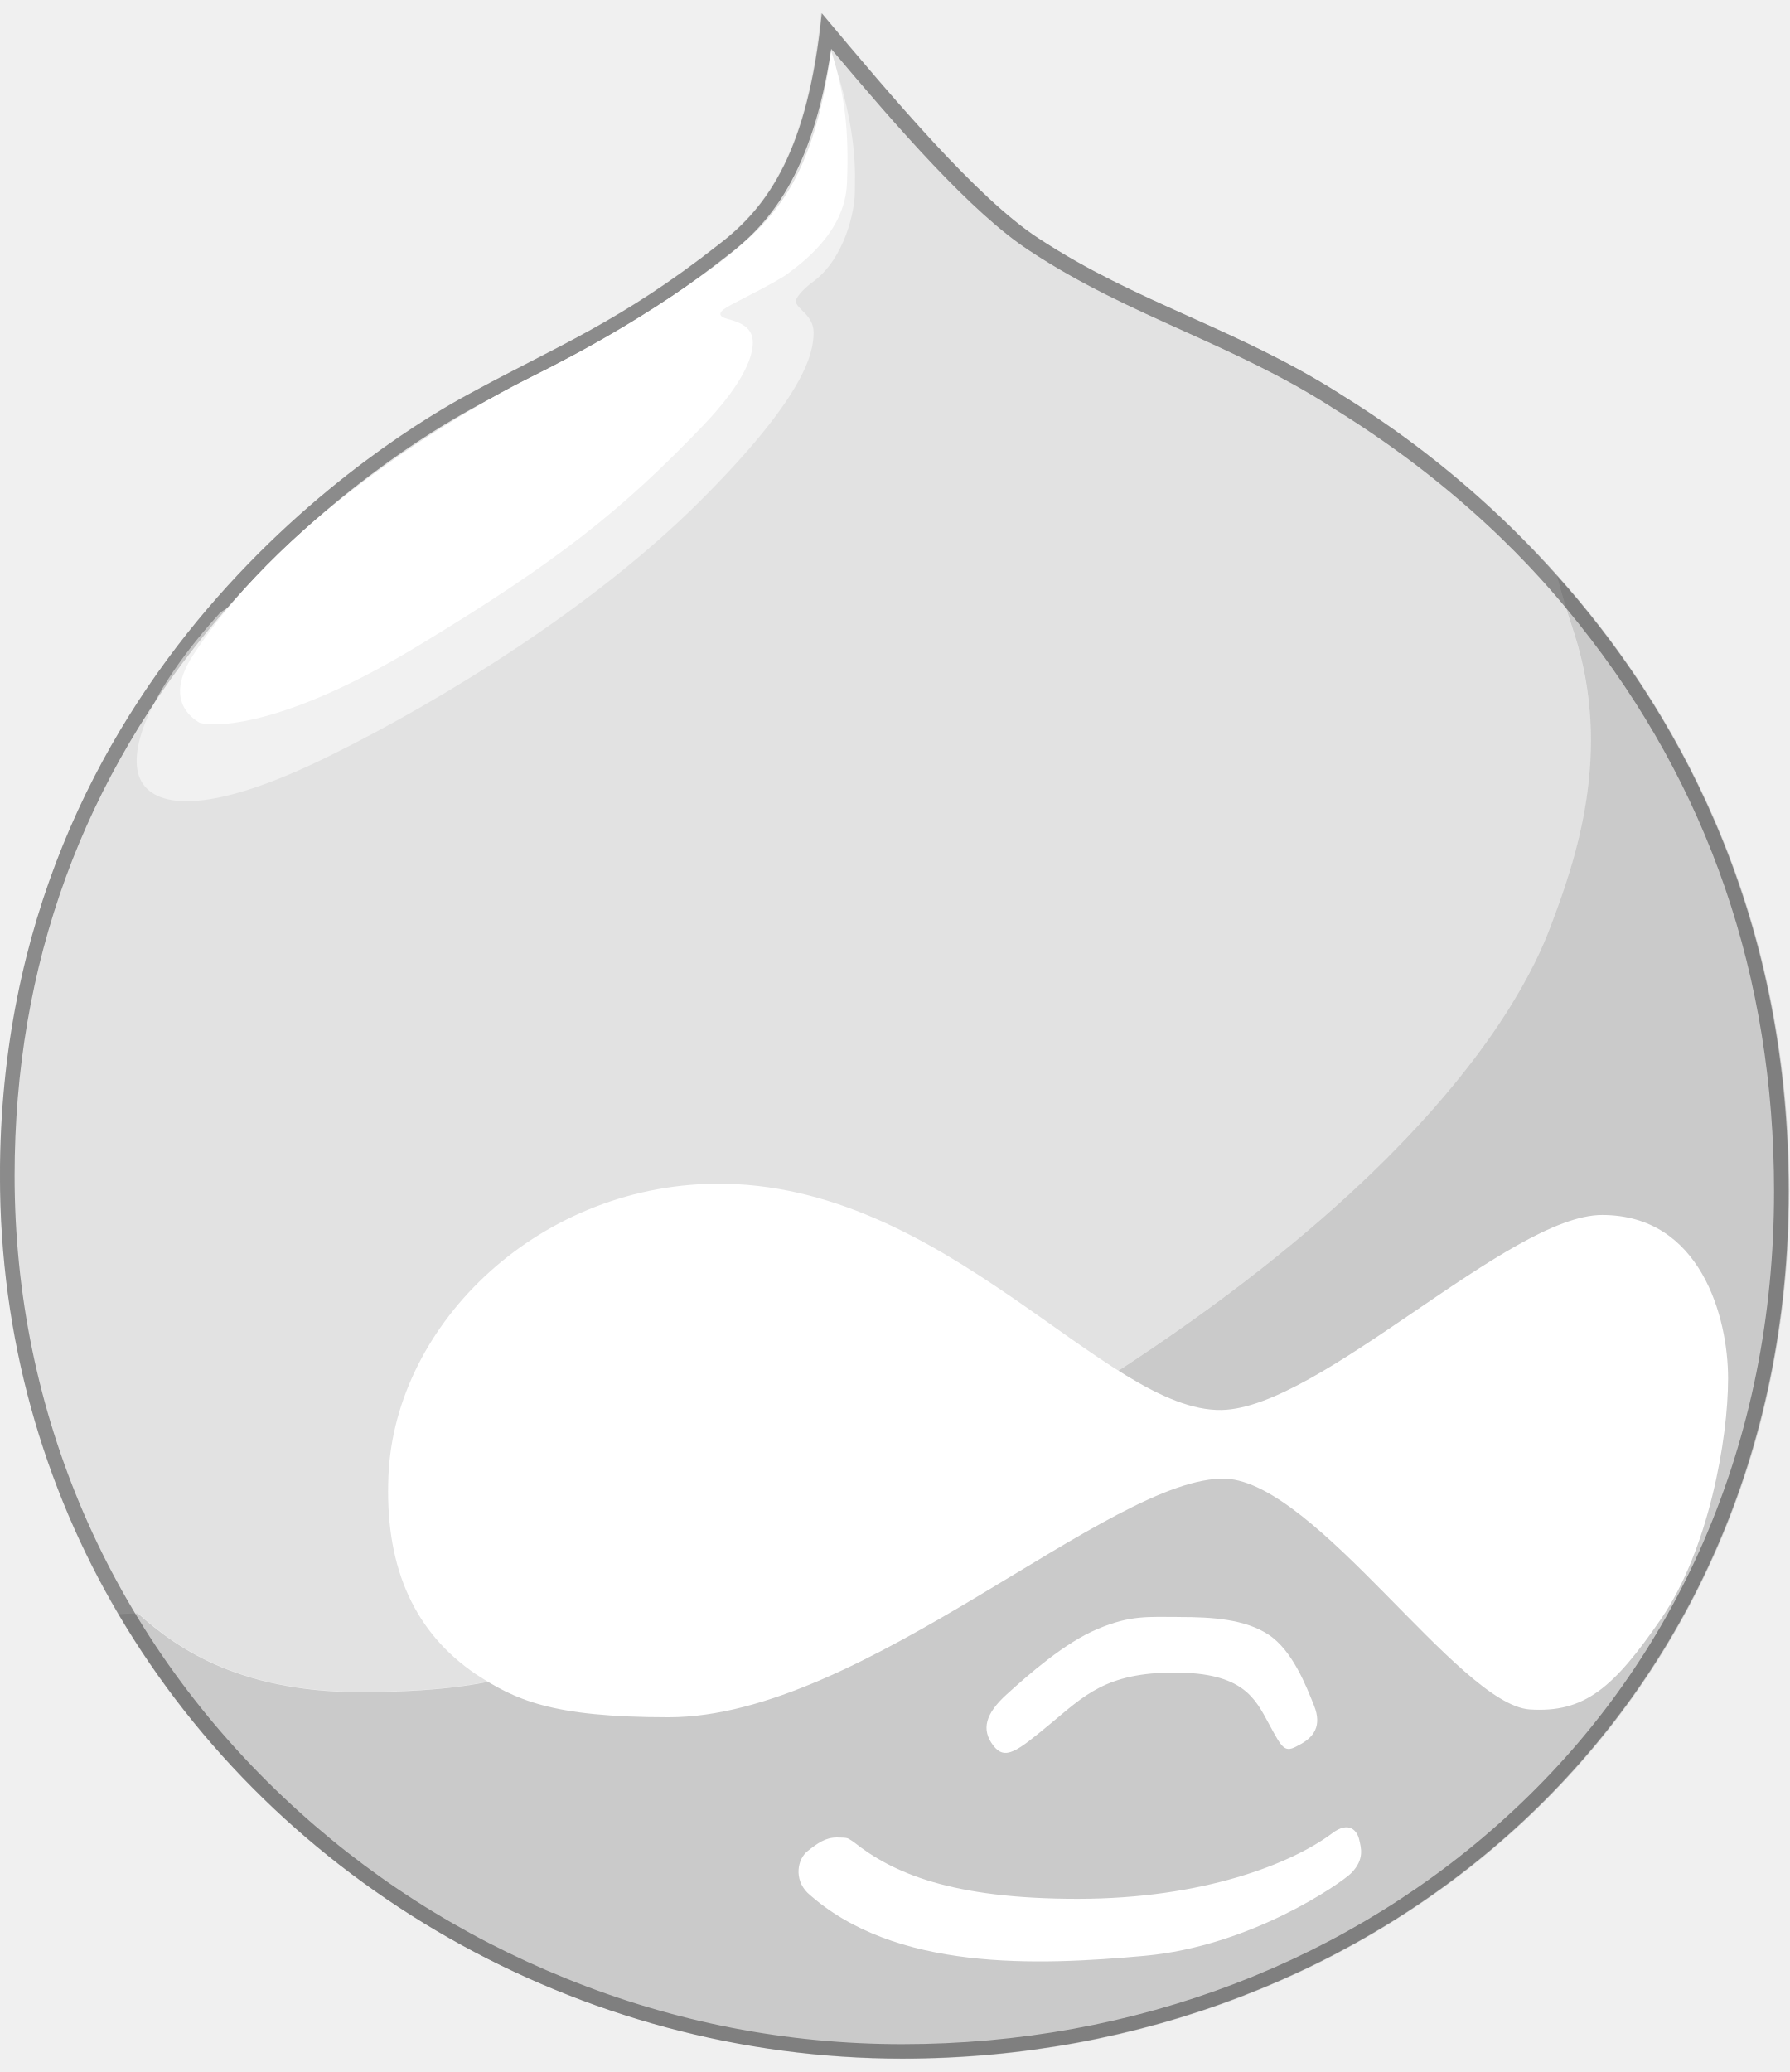
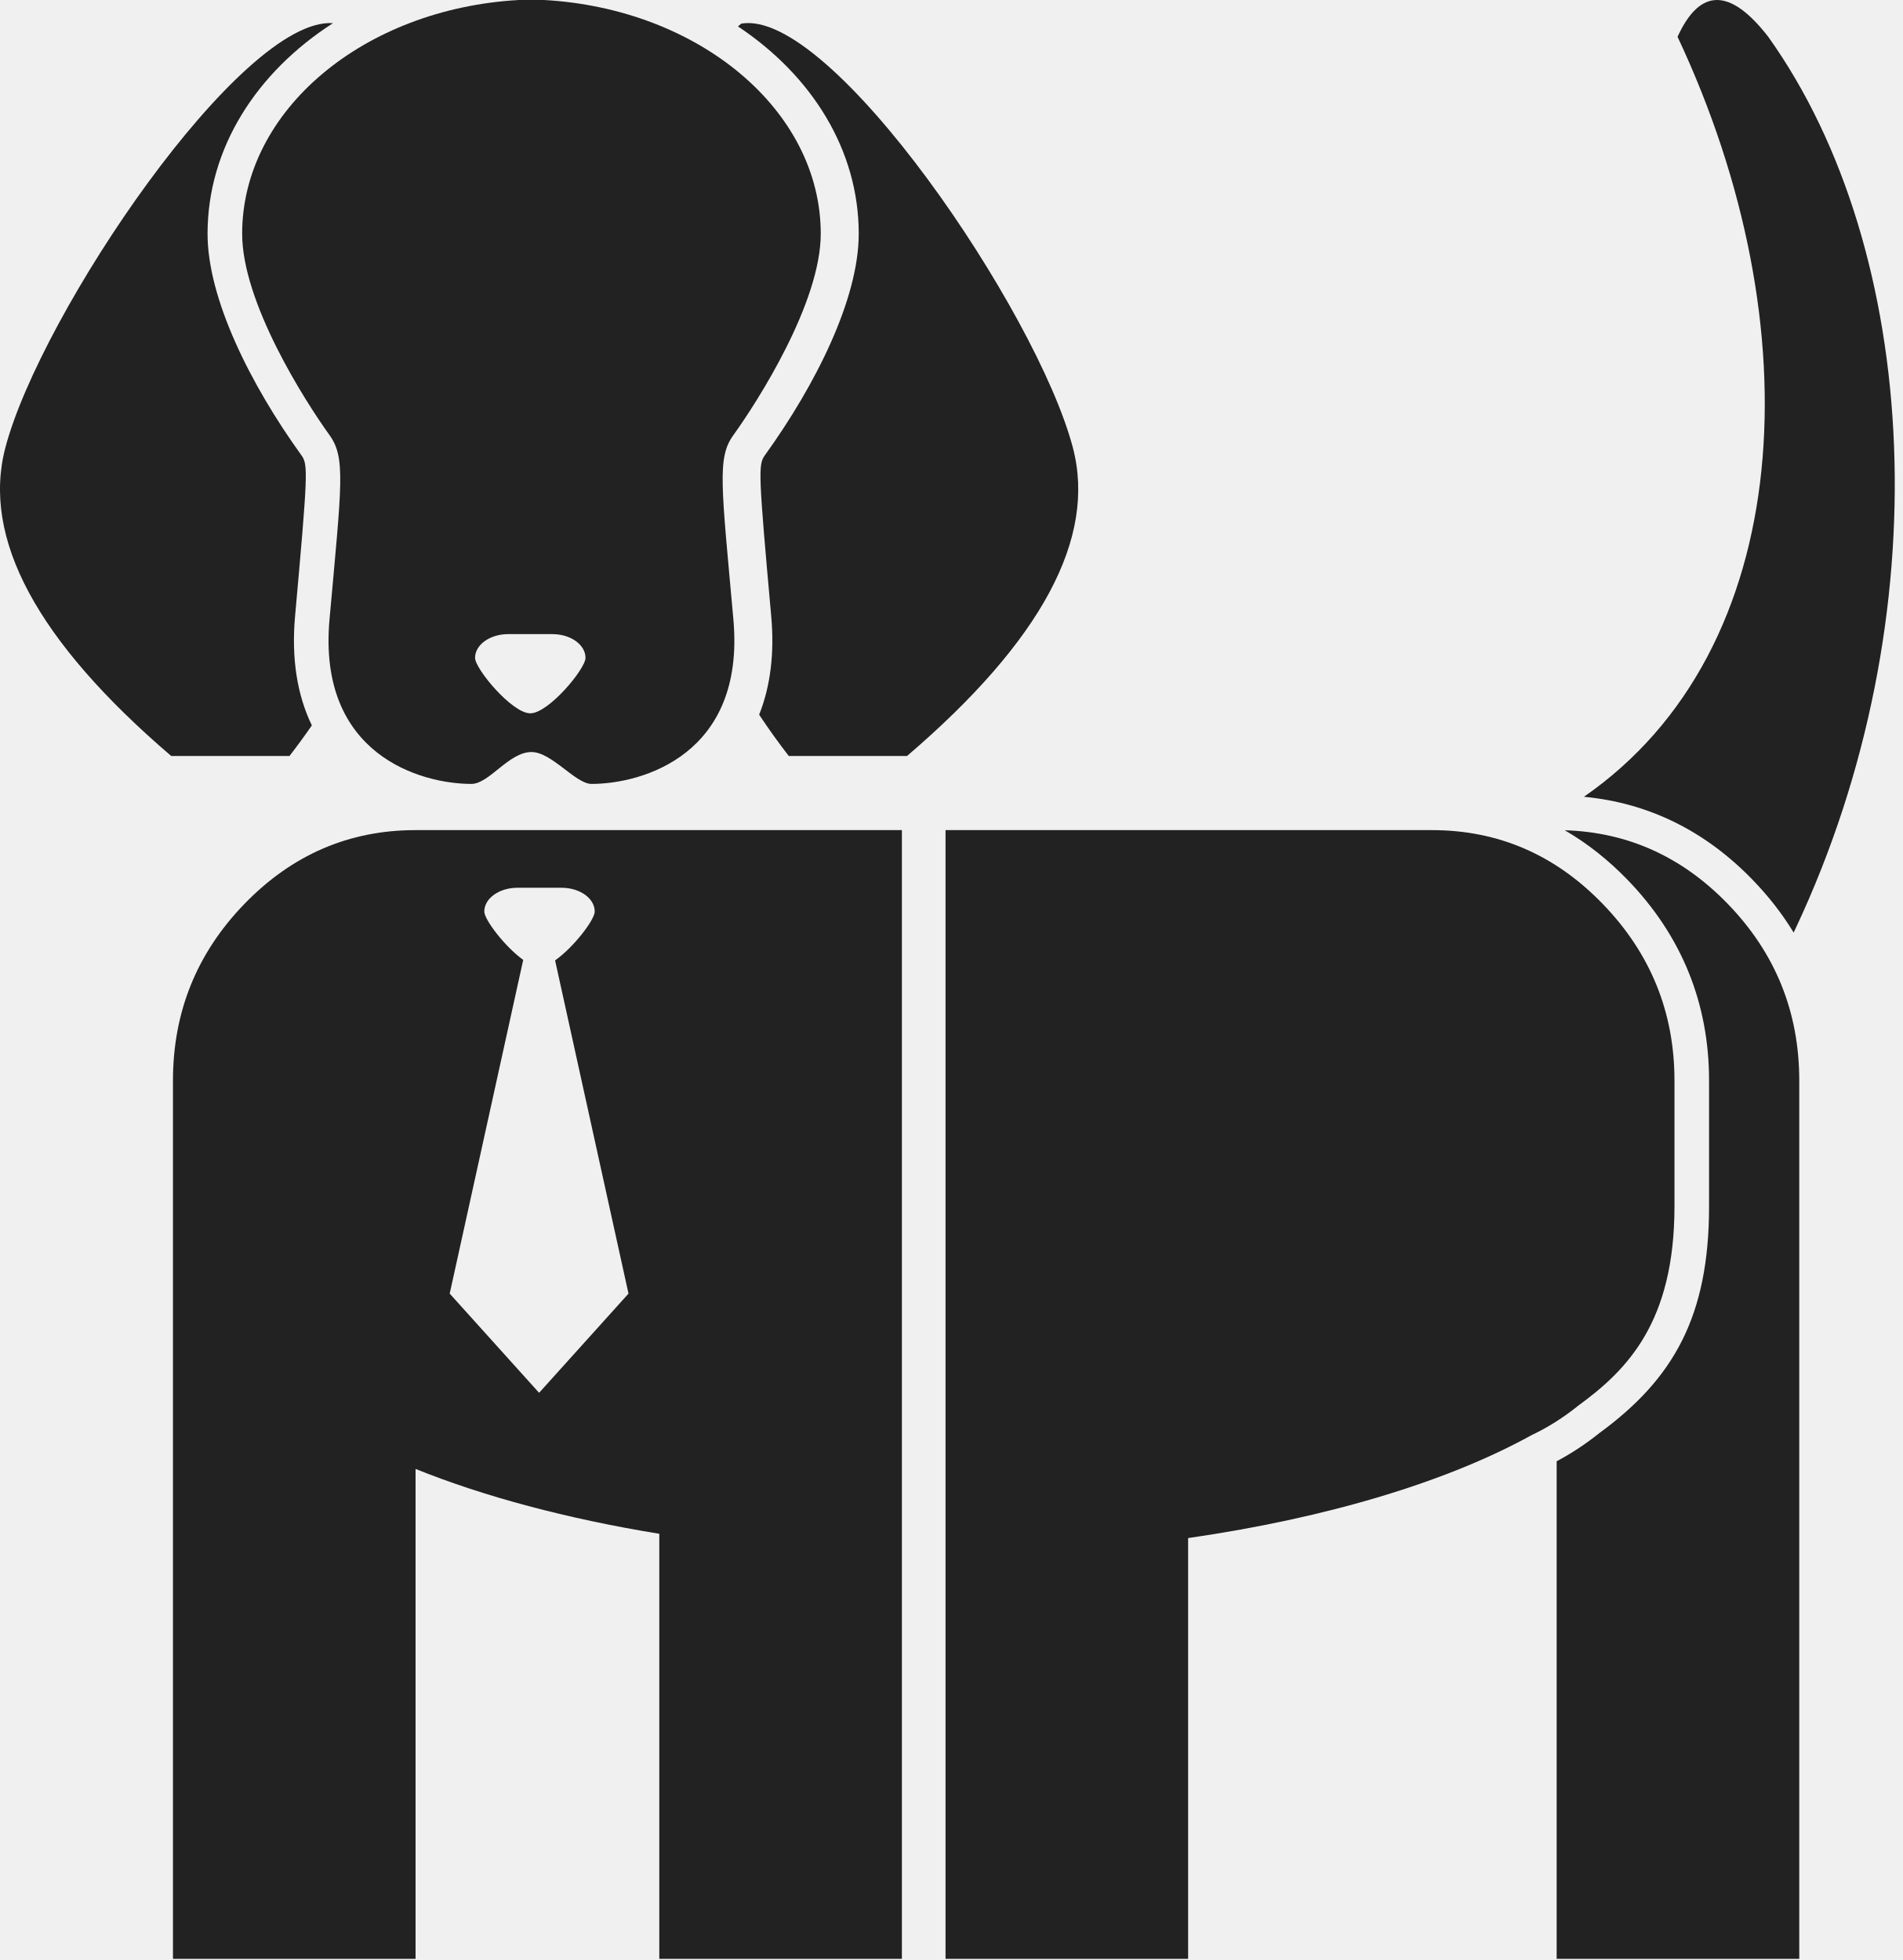
- <svg xmlns="http://www.w3.org/2000/svg" width="57" height="66" viewBox="471.5 467 57 66" enable-background="new 471.5 467 57 66">
-   <path opacity=".2" fill="#303030" d="M528.5 504.965c0 16.634-13.123 27.615-28.24 27.615-10.29 0-19.894-5.523-24.978-14.167l.605-.027c1.313 1.192 3.39 2.58 7.404 2.515 4.77-.064 5.645-.875 9.855-2.756 22.716-10.17 26.925-19.457 27.736-21.59s2.013-5.587.756-9.415c-.242-.737-.42-1.333-.54-1.808-3.018-3.372-6.017-5.225-6.92-5.784-.14-.093-.29-.177-.43-.26l.44.26c2.01 1.247 14.314 8.782 14.314 25.417z" />
-   <path fill="#fff" d="M509.09 518.507c1.006 0 2.077.065 2.83.568.756.503 1.193 1.63 1.445 2.263.25.634 0 1.006-.503 1.258-.438.25-.503.12-.94-.69-.44-.81-.82-1.63-3.01-1.63s-2.887.755-3.948 1.63c-1.062.876-1.443 1.193-1.825.69s-.253-1.006.437-1.63 1.825-1.63 2.888-2.077c1.06-.45 1.62-.383 2.625-.383zm-10.413 7.152c1.257 1.005 3.14 1.825 7.153 1.825 4.015 0 6.836-1.137 8.094-2.077.568-.438.82-.065.875.187.056.25.186.624-.252 1.07-.316.317-3.194 2.33-6.594 2.636-3.4.31-7.964.504-10.73-2.01-.438-.44-.316-1.07 0-1.323.317-.25.568-.438.94-.438.374.008.317.008.513.13z" />
-   <path opacity=".2" fill="#aaa" d="M520.89 496.545c-.81 2.133-5.02 11.42-27.735 21.59-4.21 1.88-5.085 2.69-9.854 2.756-4.013.066-6.09-1.32-7.403-2.514l-.605.028h-.01c-2.393-4.042-3.78-8.783-3.78-13.952 0-7.852 2.97-13.654 6.287-17.687.11-.13.213-.26.325-.382 2.683-3.148 5.55-5.17 7.218-6.203.038-.028.075-.047.112-.065.42-.25.754-.447.987-.568 2.757-1.51 4.77-2.263 7.963-4.77.12-.092.242-.186.354-.288l.008-.01c.875-.754 1.64-1.76 2.18-3.4v-.008c.325-.97.567-2.16.716-3.65l.02.018c2.253 2.69 4.954 5.886 6.89 7.144.69.447 1.38.848 2.068 1.202l.3.15c2.243 1.126 4.507 1.945 6.807 3.333l.428.26c.903.56 3.902 2.412 6.92 5.784.12.475.298 1.07.54 1.807 1.274 3.837.073 7.292-.737 9.425z" />
-   <path opacity=".5" fill="#333" d="M514.176 479.538c-3.26-2.077-6.464-2.887-9.603-4.955-1.938-1.267-4.64-4.47-6.893-7.162-.438 4.332-1.686 6.148-3.26 7.35-3.195 2.515-5.207 3.26-7.963 4.77-2.338 1.256-14.958 8.726-14.958 24.913 0 5.17 1.387 9.91 3.77 13.96 5.077 8.635 14.68 14.158 24.97 14.158 15.126 0 28.24-10.98 28.24-27.614 0-9.127-3.707-15.526-7.386-19.633-3.016-3.382-6.015-5.217-6.918-5.785zm7.627 7.34c4.117 5.15 6.213 11.23 6.213 18.077 0 3.968-.755 7.712-2.245 11.148-1.414 3.25-3.444 6.13-6.053 8.56-5.15 4.806-12.062 7.45-19.475 7.45-3.67 0-7.265-.698-10.692-2.086-3.372-1.36-6.398-3.297-9.016-5.774-5.532-5.225-8.57-12.257-8.57-19.8 0-6.716 2.18-12.695 6.483-17.753 3.288-3.865 6.836-6.007 8.196-6.743.67-.363 1.285-.69 1.89-.997 1.892-.97 3.68-1.89 6.14-3.818 1.312-.997 2.71-2.58 3.305-6.585 2.077 2.468 4.48 5.234 6.314 6.426 1.63 1.08 3.307 1.835 4.918 2.562 1.527.69 3.11 1.406 4.676 2.403l.056.037c4.62 2.84 7.06 5.896 7.86 6.892z" />
-   <path opacity=".5" fill="#fff" d="M497.98 468.678c.874 2.58.753 3.893.753 4.452 0 .56-.307 2.077-1.313 2.832-.438.317-.568.568-.568.624 0 .25.568.438.568 1.006 0 .69-.317 2.077-3.642 5.393-3.325 3.316-8.103 6.278-11.8 8.103-3.698 1.826-5.468 1.686-5.97.81s.185-2.83 2.514-5.392l9.667-6.278 9.164-6.398.503-2.44" />
-   <path fill="#fff" d="M497.98 468.613c-.57 4.145-1.826 5.393-3.512 6.715-2.83 2.133-5.588 3.446-6.212 3.763-1.63.82-7.535 4.08-10.608 8.784-.94 1.444 0 2.012.186 2.133.187.12 2.33.372 6.9-2.385 4.574-2.757 6.595-4.387 9.175-7.078 1.377-1.444 1.573-2.263 1.573-2.636 0-.438-.316-.624-.82-.754-.25-.065-.316-.187 0-.373.317-.186 1.622-.82 1.938-1.07.318-.25 1.827-1.257 1.882-2.887.065-1.63-.056-2.766-.503-4.21zm-14.112 45.628c.065-4.898 4.648-9.472 10.422-9.536 7.348-.065 12.424 7.283 16.13 7.208 3.14-.064 9.166-6.212 12.118-6.212 3.14 0 4.014 3.26 4.014 5.206 0 1.938-.623 5.458-2.133 7.656-1.51 2.198-2.44 3.008-4.2 2.888-2.264-.187-6.78-7.21-9.67-7.35-3.64-.12-11.547 7.6-17.75 7.6-3.763 0-4.9-.567-6.147-1.378-1.92-1.312-2.85-3.315-2.785-6.08z" />
+ <svg xmlns="http://www.w3.org/2000/svg" version="1.1" id="Layer_1" x="0px" y="0px" width="165px" height="170px" viewBox="0 0 165 170" enable-background="new 0 0 165 170" xml:space="preserve">
+   <g id="Page-1">
+     <g id="Group-2-Copy-2">
+       <path id="Combined-Shape" fill="#222222" d="M57.177,133.033L57.177,133.033c-8.023-1.308-15.203-3.234-21.138-5.625V169.9H15    V93.722c0-5.948,2.066-11.056,6.198-15.322C25.33,74.133,30.277,72,36.039,72h42.177v97.9H57.177V133.033z M45.375,83.255    L39,112.201l7.753,8.604l7.753-8.604l-6.366-28.902c1.585-1.11,3.437-3.516,3.437-4.238c0-1.138-1.287-2.061-2.874-2.061h-3.831    C43.287,77,42,77.923,42,79.061C42,79.774,43.805,82.127,45.375,83.255L45.375,83.255z" />
+       <path id="Combined-Shape_1_" fill="#222222" d="M137.363,69.109c18.426-12.756,19.926-40.818,8.121-65.918    c1.943-4.254,4.564-4.254,7.865,0c13.238,18.543,15.057,50.337,2.392,77.295c-0.063,0.134-0.126,0.268-0.188,0.4    c-0.98-1.613-2.167-3.139-3.557-4.574C147.875,72.057,142.959,69.636,137.363,69.109z" />
+       <path id="Combined-Shape_2_" fill="#222222" d="M135.699,72.011c5.463,0.166,10.178,2.296,14.142,6.389    c4.132,4.266,6.198,9.374,6.198,15.322V169.9H135v-43.159c1.293-0.685,2.53-1.502,3.711-2.449    c6.396-4.684,9.506-10.079,9.506-19.659V93.722c0-6.693-2.369-12.539-7.039-17.38C139.482,74.585,137.654,73.14,135.699,72.011    L135.699,72.011z" />
+       <path id="Combined-Shape_3_" fill="#222222" d="M145.217,104.633V93.722c0-5.915-2.066-11.014-6.199-15.297    c-4.132-4.283-9.078-6.425-14.84-6.425H82v97.9h21.039v-36.496c12.121-1.751,22.482-4.895,29.779-8.925    c1.425-0.675,2.78-1.53,4.066-2.569C141.139,118.809,145.217,114.665,145.217,104.633z" />
+       <g id="Group-3">
+         <path id="Combined-Shape_4_" fill="#222222" d="M27.045,62.917c-0.616,0.893-1.263,1.777-1.94,2.654H14.848     C3.194,55.594-1.6,46.677,0.467,38.82C3.521,27.207,20.912,1.445,28.878,2.009C22.258,6.263,18,12.832,18,20.277     c0,5.646,3.73,13.09,8.143,19.216c0.579,0.804,0.565,1.501-0.554,13.96C25.258,57.138,25.781,60.308,27.045,62.917z" />
+         <path id="Combined-Shape_5_" fill="#222222" d="M65.837,61.988c0.8,1.208,1.656,2.403,2.567,3.582h10.257     c11.655-9.976,16.448-18.893,14.381-26.75C89.942,27.034,72.074,0.671,64.28,2.052c-0.094,0.081-0.188,0.161-0.28,0.24     c6.4,4.26,10.473,10.704,10.473,17.985c0,5.646-3.73,13.09-8.143,19.216c-0.579,0.804-0.565,1.501,0.554,13.96     C67.177,56.711,66.802,59.567,65.837,61.988L65.837,61.988z" />
+         <path id="Combined-Shape_6_" fill="#222222" d="M45,0c0.089,0,2.091,0,2.179,0c13.404,0.747,24,9.537,24,20.276     c0,5.974-5.449,14.509-7.577,17.463c-1.418,1.969-1.052,4.262,0,15.981c1.052,11.72-7.883,14.272-12.302,14.272     c-1.391,0-3.446-2.764-5.21-2.764c-1.971,0-3.657,2.764-5.211,2.764c-4.418,0-13.354-2.553-12.302-14.272     c1.052-11.72,1.418-14.012,0-15.981C26.449,34.786,21,26.251,21,20.277C21,9.537,31.596,0.748,45,0z M45.989,61.87     c1.587,0,4.789-3.859,4.789-4.809c0-1.138-1.287-2.061-2.874-2.061c-0.736,0-3.095,0-3.832,0c-1.587,0-2.873,0.923-2.873,2.061     C41.2,58.011,44.402,61.87,45.989,61.87z" />
+       </g>
+     </g>
+   </g>
</svg>
